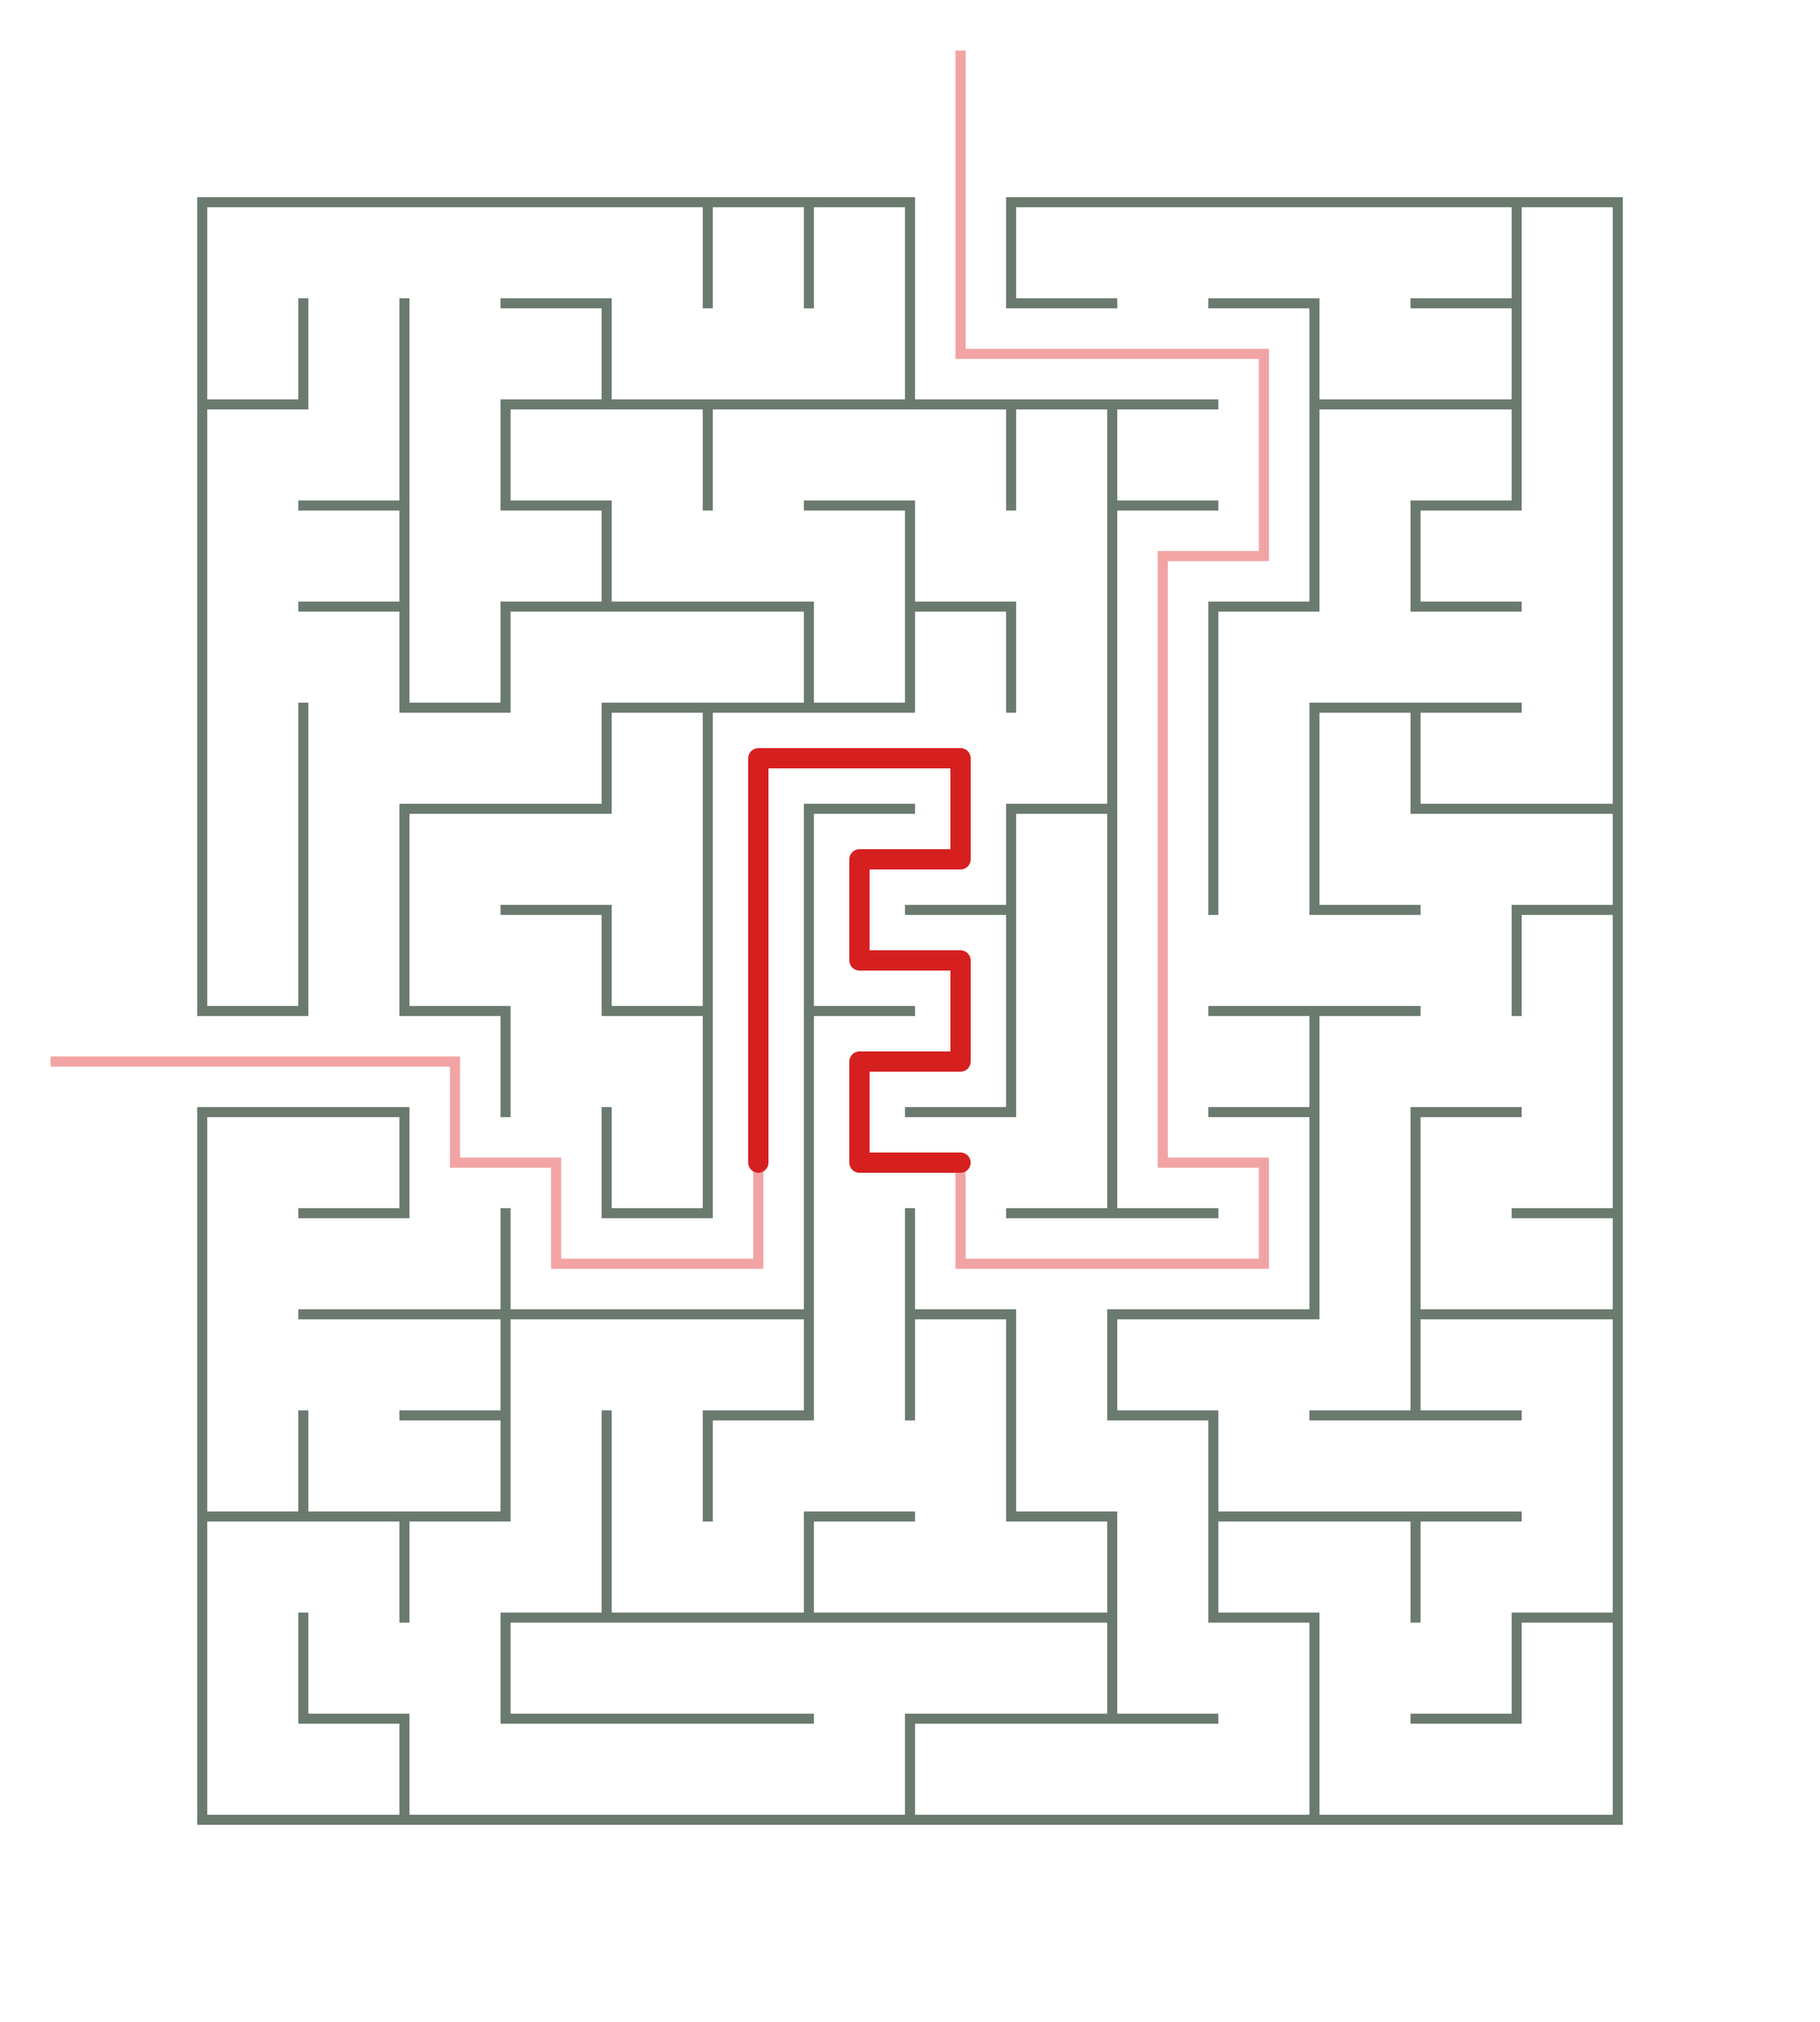
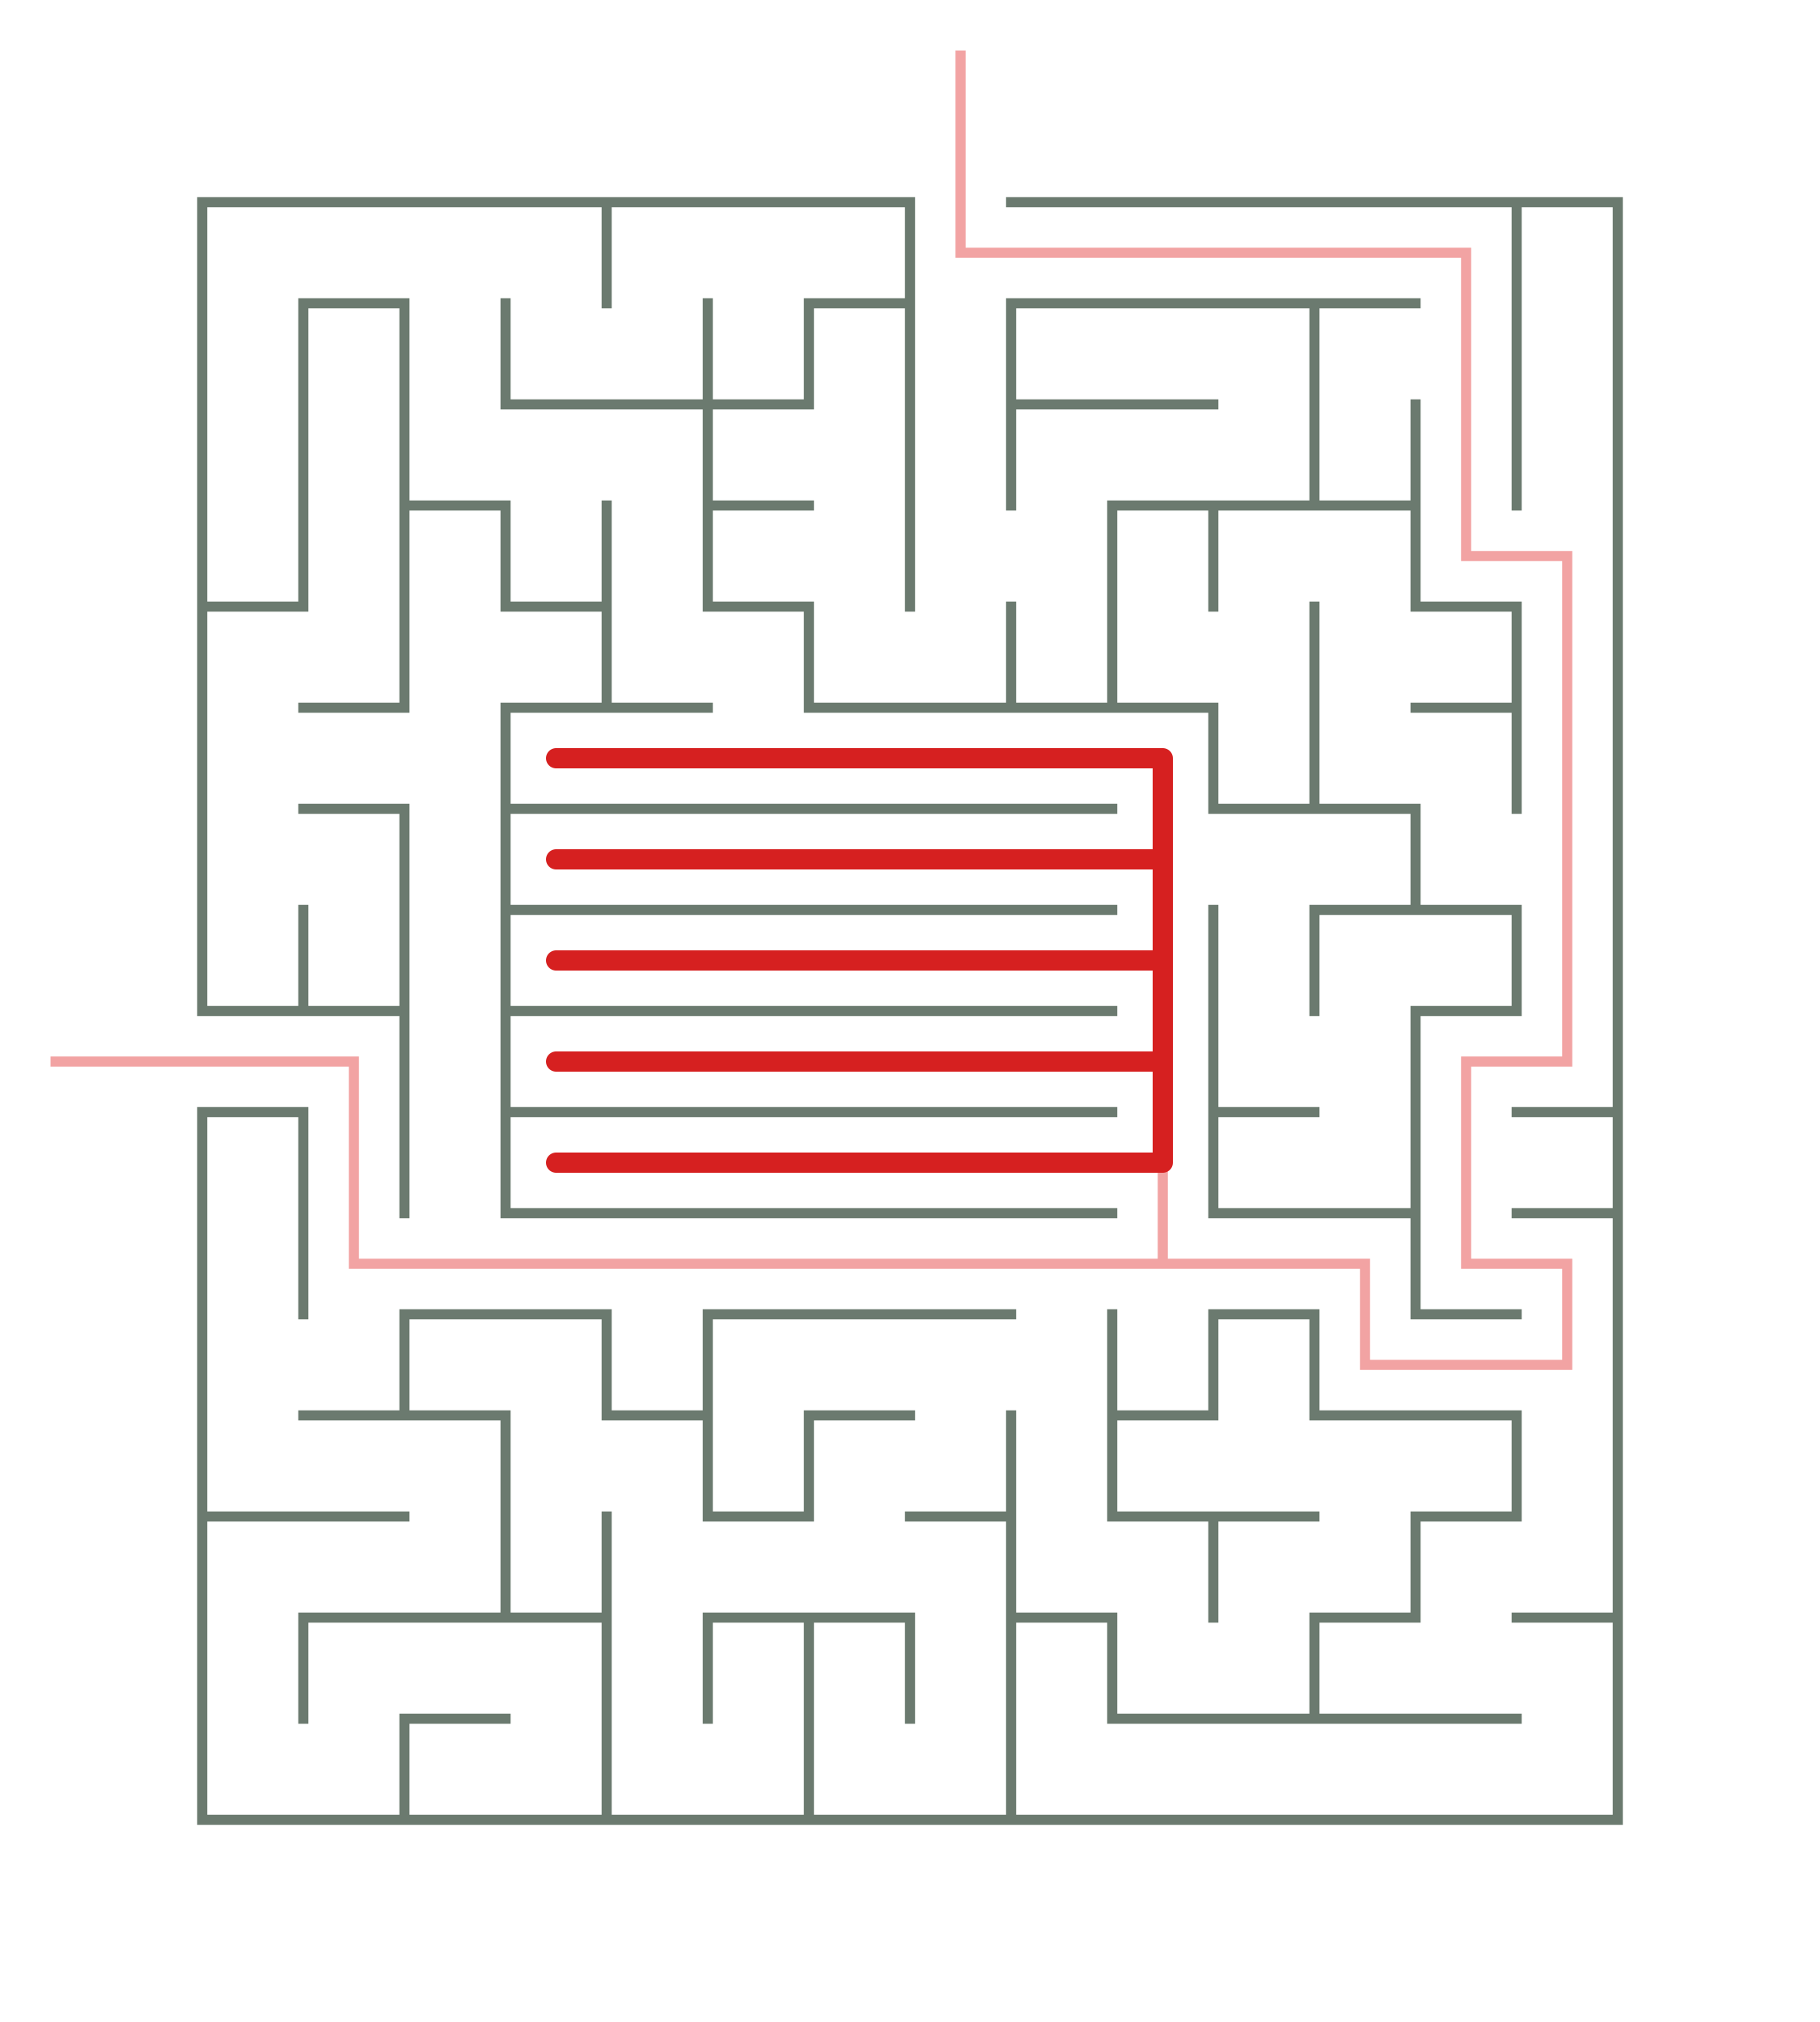
<svg xmlns="http://www.w3.org/2000/svg" viewBox="-20 -20 180 200" width="180" height="200">
  <style>
    .walls { fill: none; stroke: #6b7a6f; stroke-width: 1; stroke-linecap: square; }
    .connector { fill: none; stroke: #f2a3a3; stroke-width: 1; }
    .silent { fill: none; stroke: #b5b5b5; stroke-width: 1; stroke-dasharray: 2 2; }
    .letter { fill: none; stroke: #d62020; stroke-width: 2; stroke-linecap: round; stroke-linejoin: round; }
    .dot { fill: #d62020; }
  </style>
-   <path class="walls" d="M0 0h70M80 0h60M30 10h10M80 10h10M100 10h10M120 10h10M0 20h10M30 20h70M110 20h20M10 30h10M30 30h10M60 30h10M90 30h10M120 30h10M10 40h10M30 40h30M70 40h10M100 40h10M120 40h10M20 50h10M40 50h30M110 50h20M20 60h20M60 60h10M80 60h10M120 60h20M30 70h10M70 70h10M110 70h10M130 70h10M0 80h10M20 80h10M40 80h10M60 80h10M100 80h20M0 90h20M70 90h10M100 90h10M120 90h10M10 100h10M40 100h10M80 100h20M130 100h10M10 110h50M70 110h10M90 110h20M120 110h20M20 120h10M50 120h10M90 120h10M110 120h20M0 130h30M60 130h10M80 130h10M100 130h30M30 140h60M100 140h10M130 140h10M10 150h10M30 150h30M70 150h30M120 150h10M0 160h140M0 0v80M0 90v70M10 10v10M10 50v30M10 120v10M10 140v10M20 10v40M20 60v20M20 90v10M20 130v10M20 150v10M30 20v10M30 40v10M30 80v10M30 100v30M30 140v10M40 10v10M40 30v10M40 50v10M40 70v10M40 90v10M40 120v20M50 0v10M50 20v10M50 50v50M50 120v10M60 0v10M60 40v10M60 60v60M60 130v10M70 0v20M70 30v20M70 100v20M70 150v10M80 0v10M80 20v10M80 40v10M80 60v30M80 110v20M90 20v80M90 110v10M90 130v20M100 40v30M100 120v20M110 10v30M110 50v20M110 80v30M110 140v20M120 30v10M120 50v10M120 90v30M120 130v10M130 0v30M130 70v10M130 140v10M140 0v160" />
-   <path class="connector" d="M-15 85L-5 85L5 85L15 85L25 85L25 95L35 95L35 105L45 105L55 105L55 95M75 95L75 105L85 105L95 105L105 105L105 95L95 95L95 85L95 75L95 65L95 55L95 45L95 35L105 35L105 25L105 15L95 15L85 15L75 15L75 5L75 -5L75 -15" />
+   <path class="walls" d="M0 0h70M80 0h60M10 10h10M60 10h10M80 10h40M30 20h30M80 20h20M20 30h10M50 30h10M90 30h30M0 40h10M30 40h10M50 40h10M120 40h10M10 50h10M30 50h20M60 50h40M120 50h10M10 60h10M30 60h60M100 60h20M30 70h60M110 70h20M0 80h20M30 80h60M120 80h10M0 90h10M30 90h60M100 90h10M130 90h10M30 100h60M100 100h20M130 100h10M20 110h20M50 110h30M100 110h10M120 110h10M10 120h20M40 120h10M60 120h10M90 120h10M110 120h20M0 130h20M50 130h10M70 130h10M90 130h20M120 130h10M10 140h30M50 140h20M80 140h10M110 140h10M130 140h10M20 150h10M90 150h40M0 160h140M0 0v80M0 90v70M10 10v30M10 70v10M10 90v20M10 140v10M20 10v40M20 60v40M20 110v10M20 150v10M30 10v10M30 30v10M30 50v50M30 120v20M40 0v10M40 30v20M40 110v10M40 130v30M50 10v30M50 110v20M50 140v10M60 10v10M60 40v10M60 120v10M60 140v20M70 0v40M70 140v10M80 10v20M80 40v10M80 120v40M90 30v20M90 110v20M90 140v10M100 30v10M100 50v10M100 70v30M100 110v10M100 130v10M110 10v20M110 40v20M110 70v10M110 110v10M110 140v10M120 20v20M120 60v10M120 80v30M120 130v10M130 0v30M130 40v20M130 70v10M130 120v10M140 0v160" />
+   <path class="connector" d="M-15 85L-5 85L5 85L15 85L15 95L15 105L25 105L35 105L45 105L55 105L65 105L75 105L85 105L95 105L95 95M95 95L95 105L105 105L115 105L115 115L125 115L135 115L135 105L125 105L125 95L125 85L135 85L135 75L135 65L135 55L135 45L135 35L125 35L125 25L125 15L125 5L115 5L105 5L95 5L85 5L75 5L75 -5L75 -15" />
  <path class="silent" d="" />
-   <path class="letter" d="M55 95L55 85L55 75L55 65L55 55L65 55L75 55L75 65L65 65L65 75L75 75L75 85L65 85L65 95L75 95" />
+   <path class="letter" d="M95 95L85 95L75 95L65 95L55 95L45 95L35 95L45 95L55 95L65 95L75 95L85 95L95 95L95 85L85 85L75 85L65 85L55 85L45 85L35 85L45 85L55 85L65 85L75 85L85 85L95 85L95 75L85 75L75 75L65 75L55 75L45 75L35 75L45 75L55 75L65 75L75 75L85 75L95 75L95 65L85 65L75 65L65 65L55 65L45 65L35 65L45 65L55 65L65 65L75 65L85 65L95 65L95 55L85 55L75 55L65 55L55 55L45 55L35 55L45 55L55 55L65 55L75 55L85 55L95 55L95 65L95 75L95 85L95 95" />
</svg>
